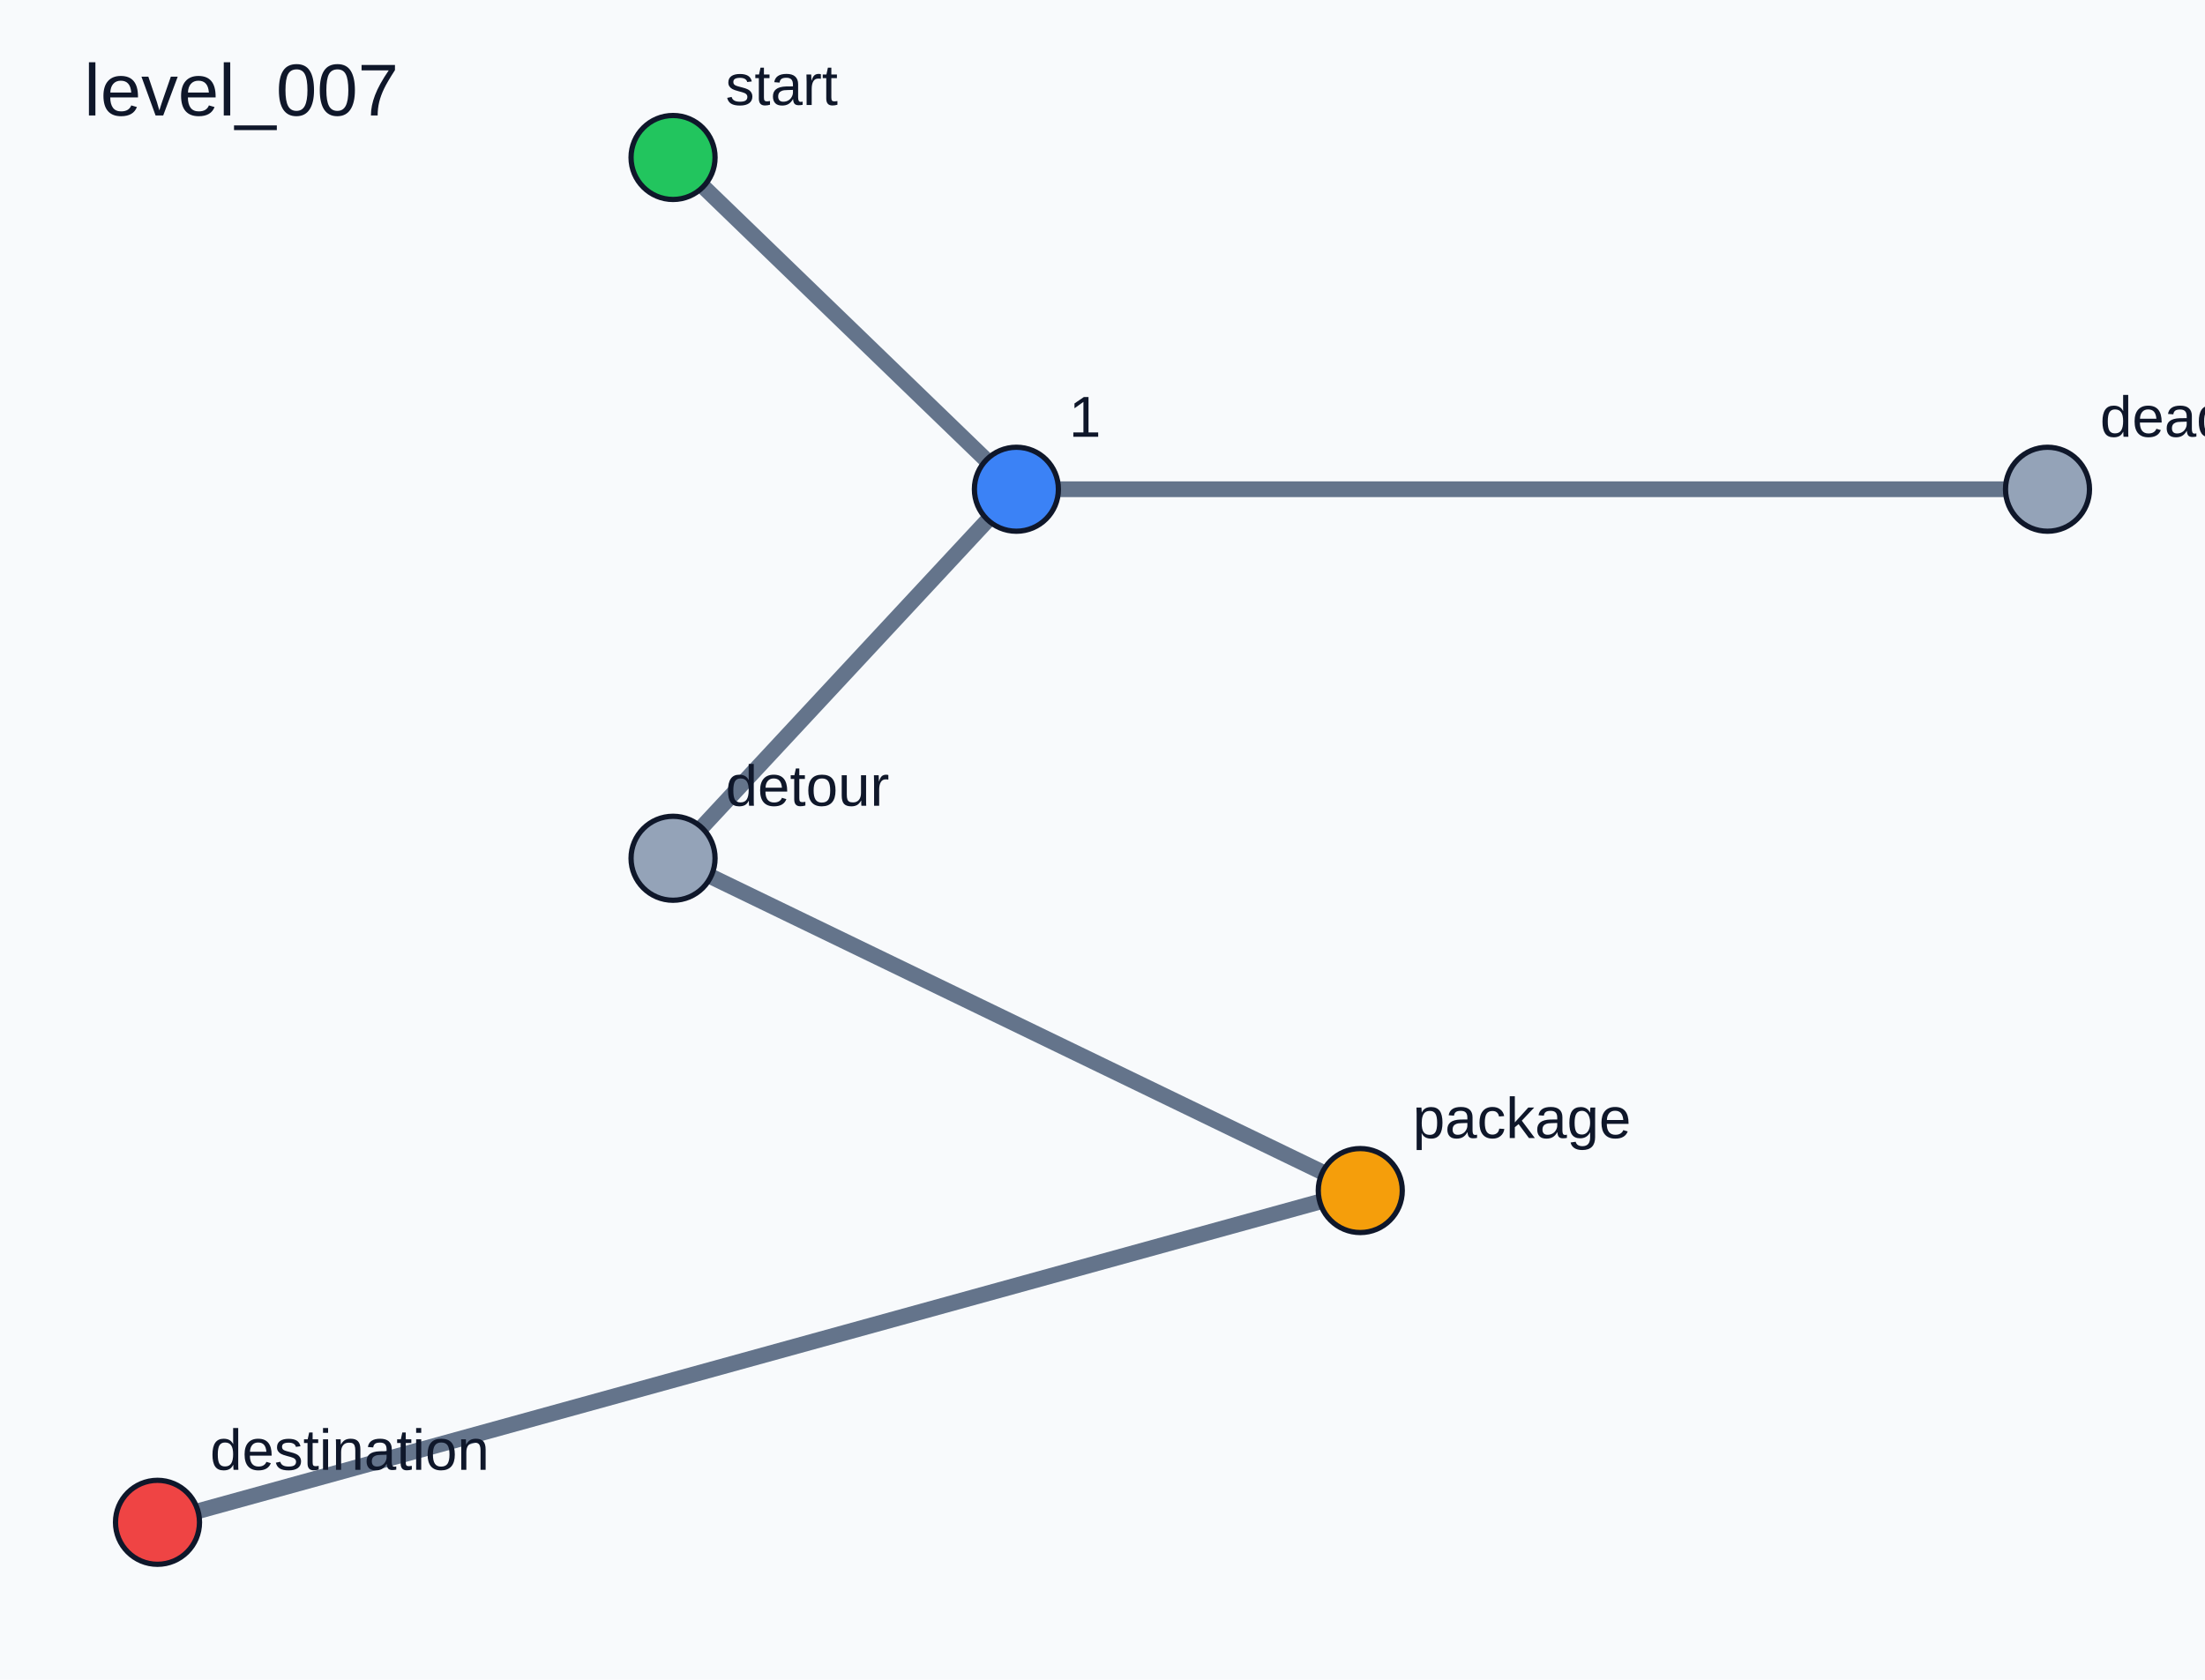
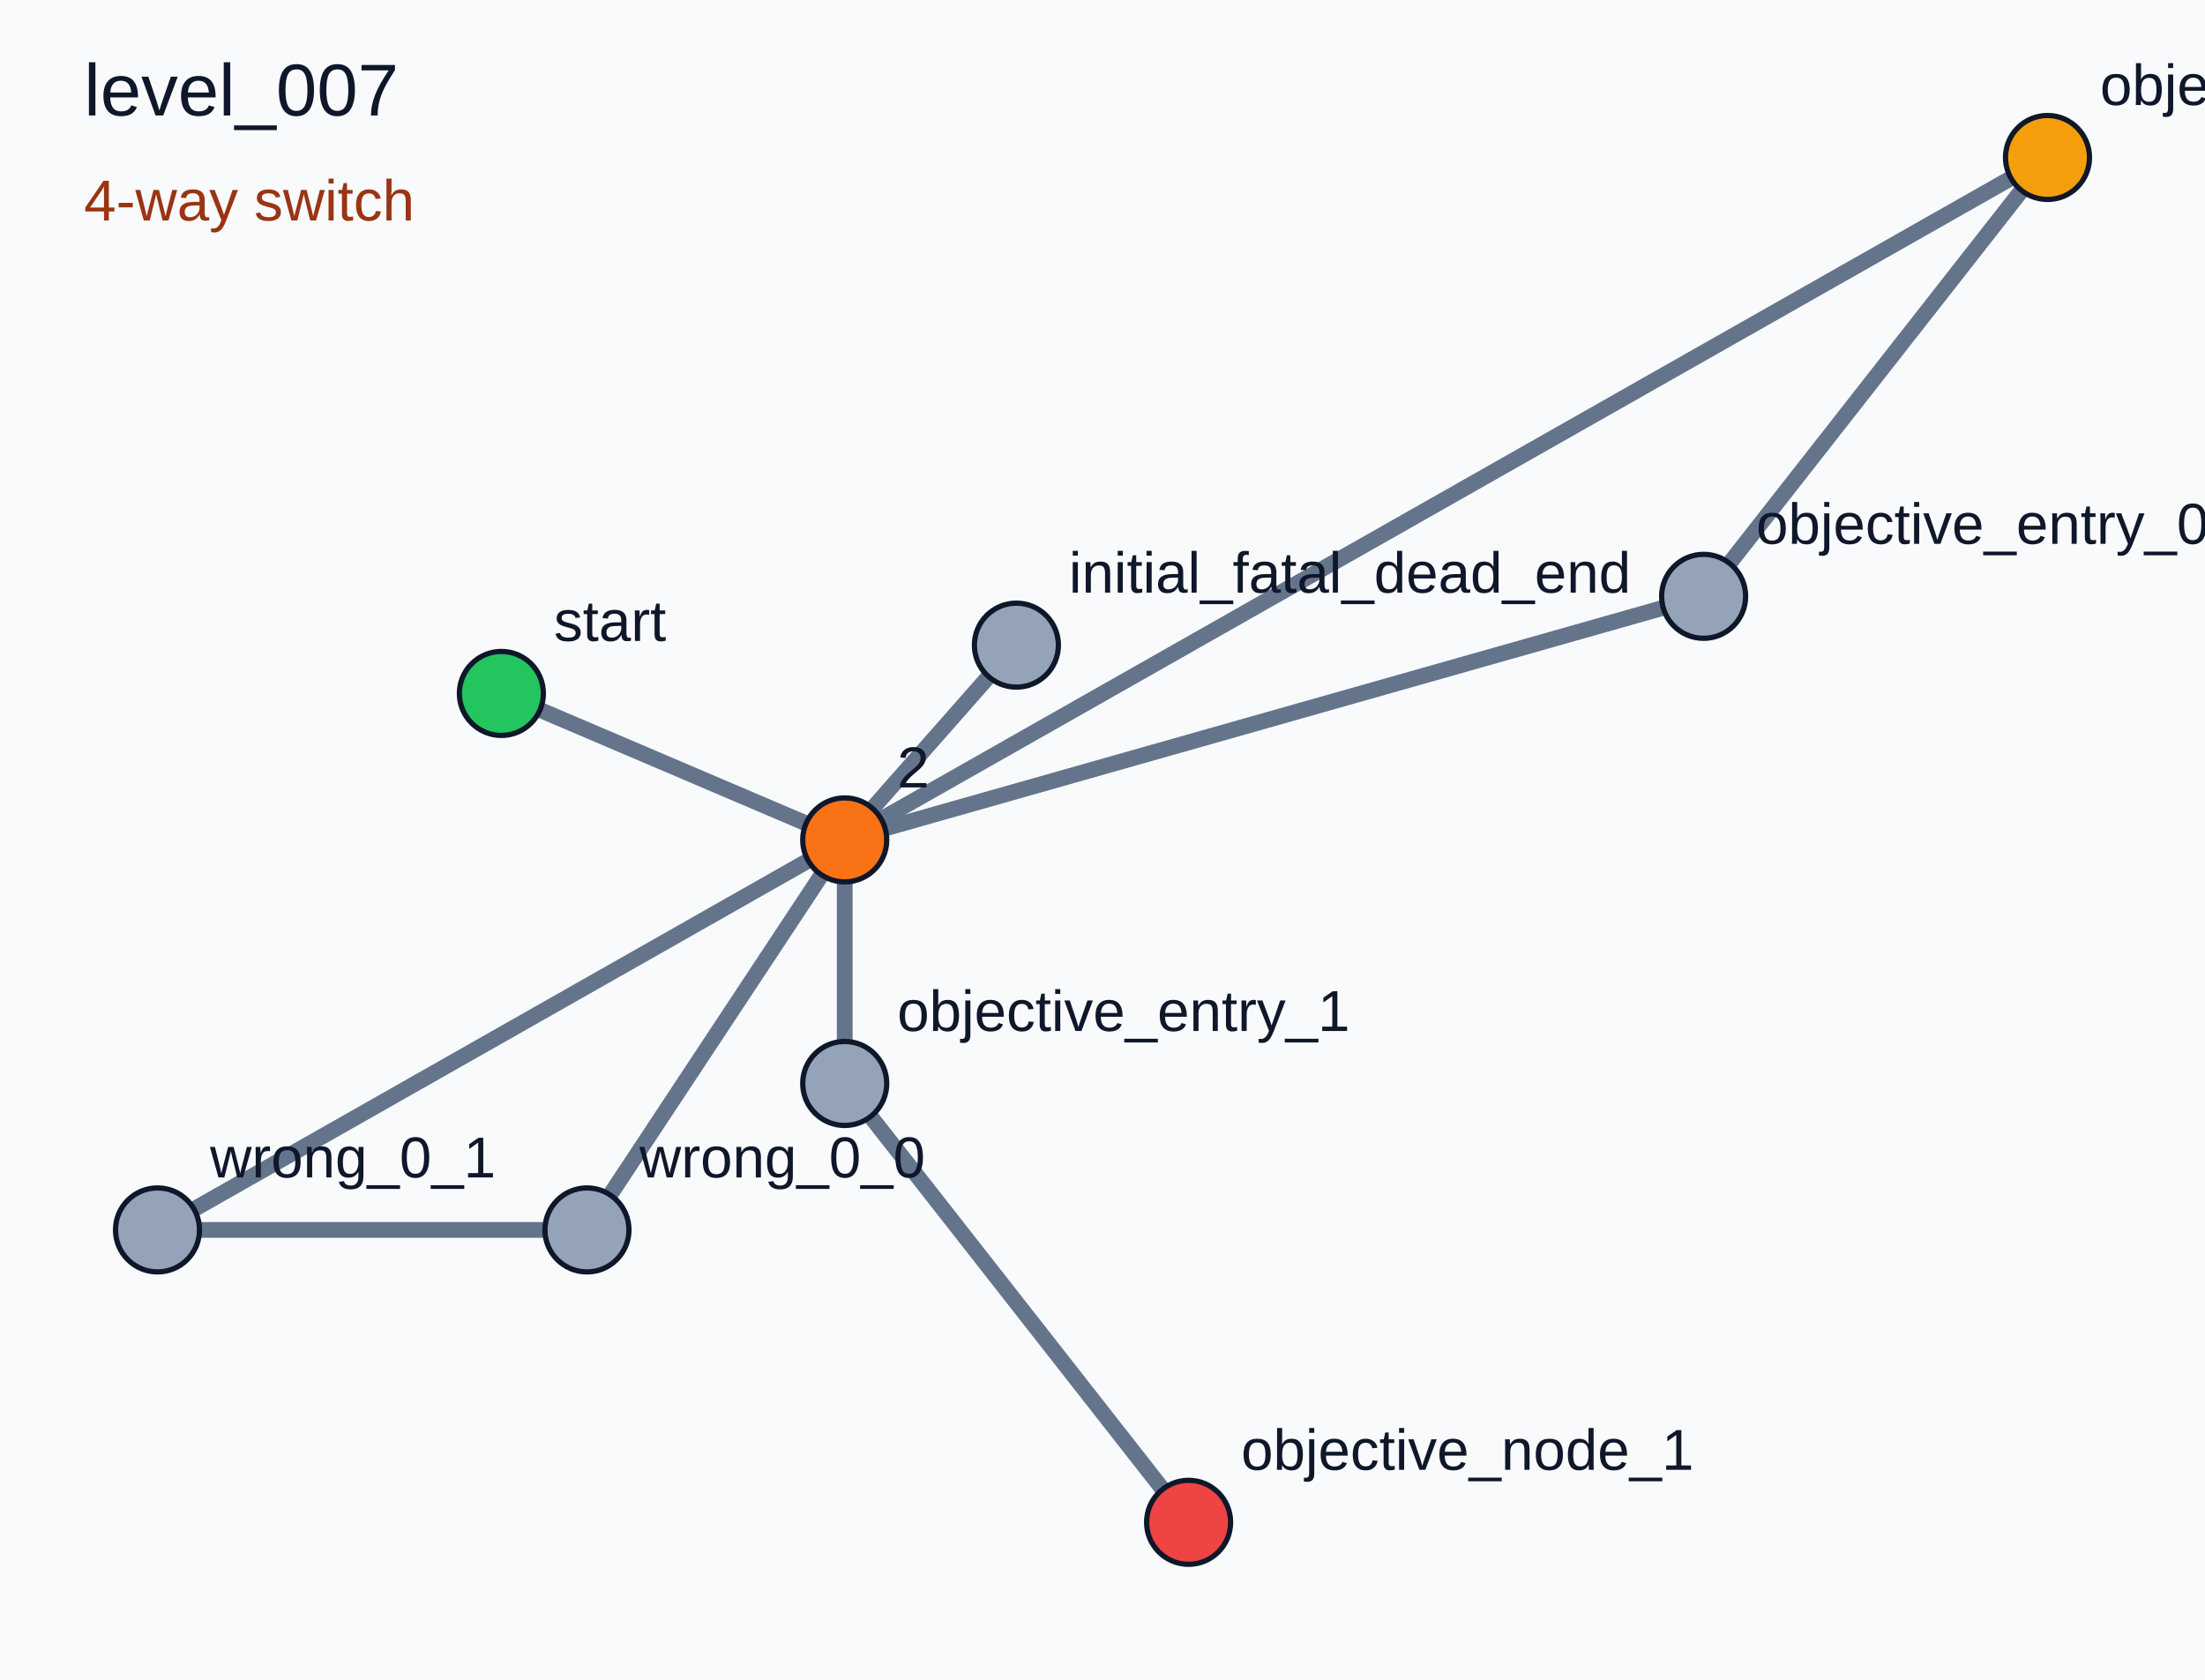
<svg xmlns="http://www.w3.org/2000/svg" width="420" height="320" viewBox="0 0 420 320">
  <rect width="100%" height="100%" fill="#f8fafc" />
  <text x="16" y="22" font-family="Arial" font-size="14" fill="#0f172a">level_007</text>
-   <line x1="128.2" y1="30.0" x2="193.6" y2="93.2" stroke="#64748b" stroke-width="3" />
-   <line x1="193.6" y1="93.2" x2="390.0" y2="93.2" stroke="#64748b" stroke-width="3" />
-   <line x1="193.6" y1="93.2" x2="128.2" y2="163.5" stroke="#64748b" stroke-width="3" />
-   <line x1="128.2" y1="163.5" x2="259.1" y2="226.8" stroke="#64748b" stroke-width="3" />
-   <line x1="259.1" y1="226.8" x2="30.0" y2="290.0" stroke="#64748b" stroke-width="3" />
-   <circle cx="128.2" cy="30.0" r="8" fill="#22c55e" stroke="#0f172a" stroke-width="1" />
-   <text x="138.2" y="20.0" font-family="Arial" font-size="11" fill="#0f172a">start</text>
-   <circle cx="193.6" cy="93.2" r="8" fill="#3b82f6" stroke="#0f172a" stroke-width="1" />
-   <text x="203.6" y="83.2" font-family="Arial" font-size="11" fill="#0f172a">1</text>
-   <circle cx="128.2" cy="163.5" r="8" fill="#94a3b8" stroke="#0f172a" stroke-width="1" />
-   <text x="138.2" y="153.5" font-family="Arial" font-size="11" fill="#0f172a">detour</text>
-   <circle cx="259.1" cy="226.8" r="8" fill="#f59e0b" stroke="#0f172a" stroke-width="1" />
-   <text x="269.1" y="216.8" font-family="Arial" font-size="11" fill="#0f172a">package</text>
-   <circle cx="30.0" cy="290.0" r="8" fill="#ef4444" stroke="#0f172a" stroke-width="1" />
-   <text x="40.0" y="280.0" font-family="Arial" font-size="11" fill="#0f172a">destination</text>
-   <circle cx="390.0" cy="93.2" r="8" fill="#94a3b8" stroke="#0f172a" stroke-width="1" />
-   <text x="400.0" y="83.2" font-family="Arial" font-size="11" fill="#0f172a">dead_end_a</text>
+   <text x="16" y="42" font-family="Arial" font-size="11" fill="#9a3412">4-way switch</text>
+   <line x1="95.5" y1="132.1" x2="160.9" y2="160.0" stroke="#64748b" stroke-width="3" />
+   <line x1="324.5" y1="113.6" x2="390.0" y2="30.0" stroke="#64748b" stroke-width="3" />
+   <line x1="160.9" y1="160.0" x2="193.6" y2="122.9" stroke="#64748b" stroke-width="3" />
+   <line x1="160.9" y1="160.0" x2="324.5" y2="113.6" stroke="#64748b" stroke-width="3" />
+   <line x1="390.0" y1="30.0" x2="160.9" y2="160.0" stroke="#64748b" stroke-width="3" />
+   <line x1="160.9" y1="206.4" x2="226.4" y2="290.0" stroke="#64748b" stroke-width="3" />
+   <line x1="160.9" y1="160.0" x2="160.9" y2="206.4" stroke="#64748b" stroke-width="3" />
+   <line x1="160.9" y1="160.0" x2="111.8" y2="234.3" stroke="#64748b" stroke-width="3" />
+   <line x1="111.8" y1="234.3" x2="30.0" y2="234.3" stroke="#64748b" stroke-width="3" />
+   <line x1="30.0" y1="234.3" x2="160.9" y2="160.0" stroke="#64748b" stroke-width="3" />
+   <circle cx="95.5" cy="132.1" r="8" fill="#22c55e" stroke="#0f172a" stroke-width="1" />
+   <text x="105.5" y="122.1" font-family="Arial" font-size="11" fill="#0f172a">start</text>
+   <circle cx="160.9" cy="160.0" r="8" fill="#f97316" stroke="#0f172a" stroke-width="1" />
+   <text x="170.9" y="150.0" font-family="Arial" font-size="11" fill="#0f172a">2</text>
+   <circle cx="390.0" cy="30.0" r="8" fill="#f59e0b" stroke="#0f172a" stroke-width="1" />
+   <text x="400.0" y="20.0" font-family="Arial" font-size="11" fill="#0f172a">objective_node_0</text>
+   <circle cx="324.5" cy="113.6" r="8" fill="#94a3b8" stroke="#0f172a" stroke-width="1" />
+   <text x="334.5" y="103.6" font-family="Arial" font-size="11" fill="#0f172a">objective_entry_0</text>
+   <circle cx="193.6" cy="122.9" r="8" fill="#94a3b8" stroke="#0f172a" stroke-width="1" />
+   <text x="203.6" y="112.9" font-family="Arial" font-size="11" fill="#0f172a">initial_fatal_dead_end</text>
+   <circle cx="226.4" cy="290.0" r="8" fill="#ef4444" stroke="#0f172a" stroke-width="1" />
+   <text x="236.4" y="280.0" font-family="Arial" font-size="11" fill="#0f172a">objective_node_1</text>
+   <circle cx="160.9" cy="206.4" r="8" fill="#94a3b8" stroke="#0f172a" stroke-width="1" />
+   <text x="170.9" y="196.4" font-family="Arial" font-size="11" fill="#0f172a">objective_entry_1</text>
+   <circle cx="111.8" cy="234.3" r="8" fill="#94a3b8" stroke="#0f172a" stroke-width="1" />
+   <text x="121.8" y="224.3" font-family="Arial" font-size="11" fill="#0f172a">wrong_0_0</text>
+   <circle cx="30.0" cy="234.3" r="8" fill="#94a3b8" stroke="#0f172a" stroke-width="1" />
+   <text x="40.0" y="224.3" font-family="Arial" font-size="11" fill="#0f172a">wrong_0_1</text>
</svg>
